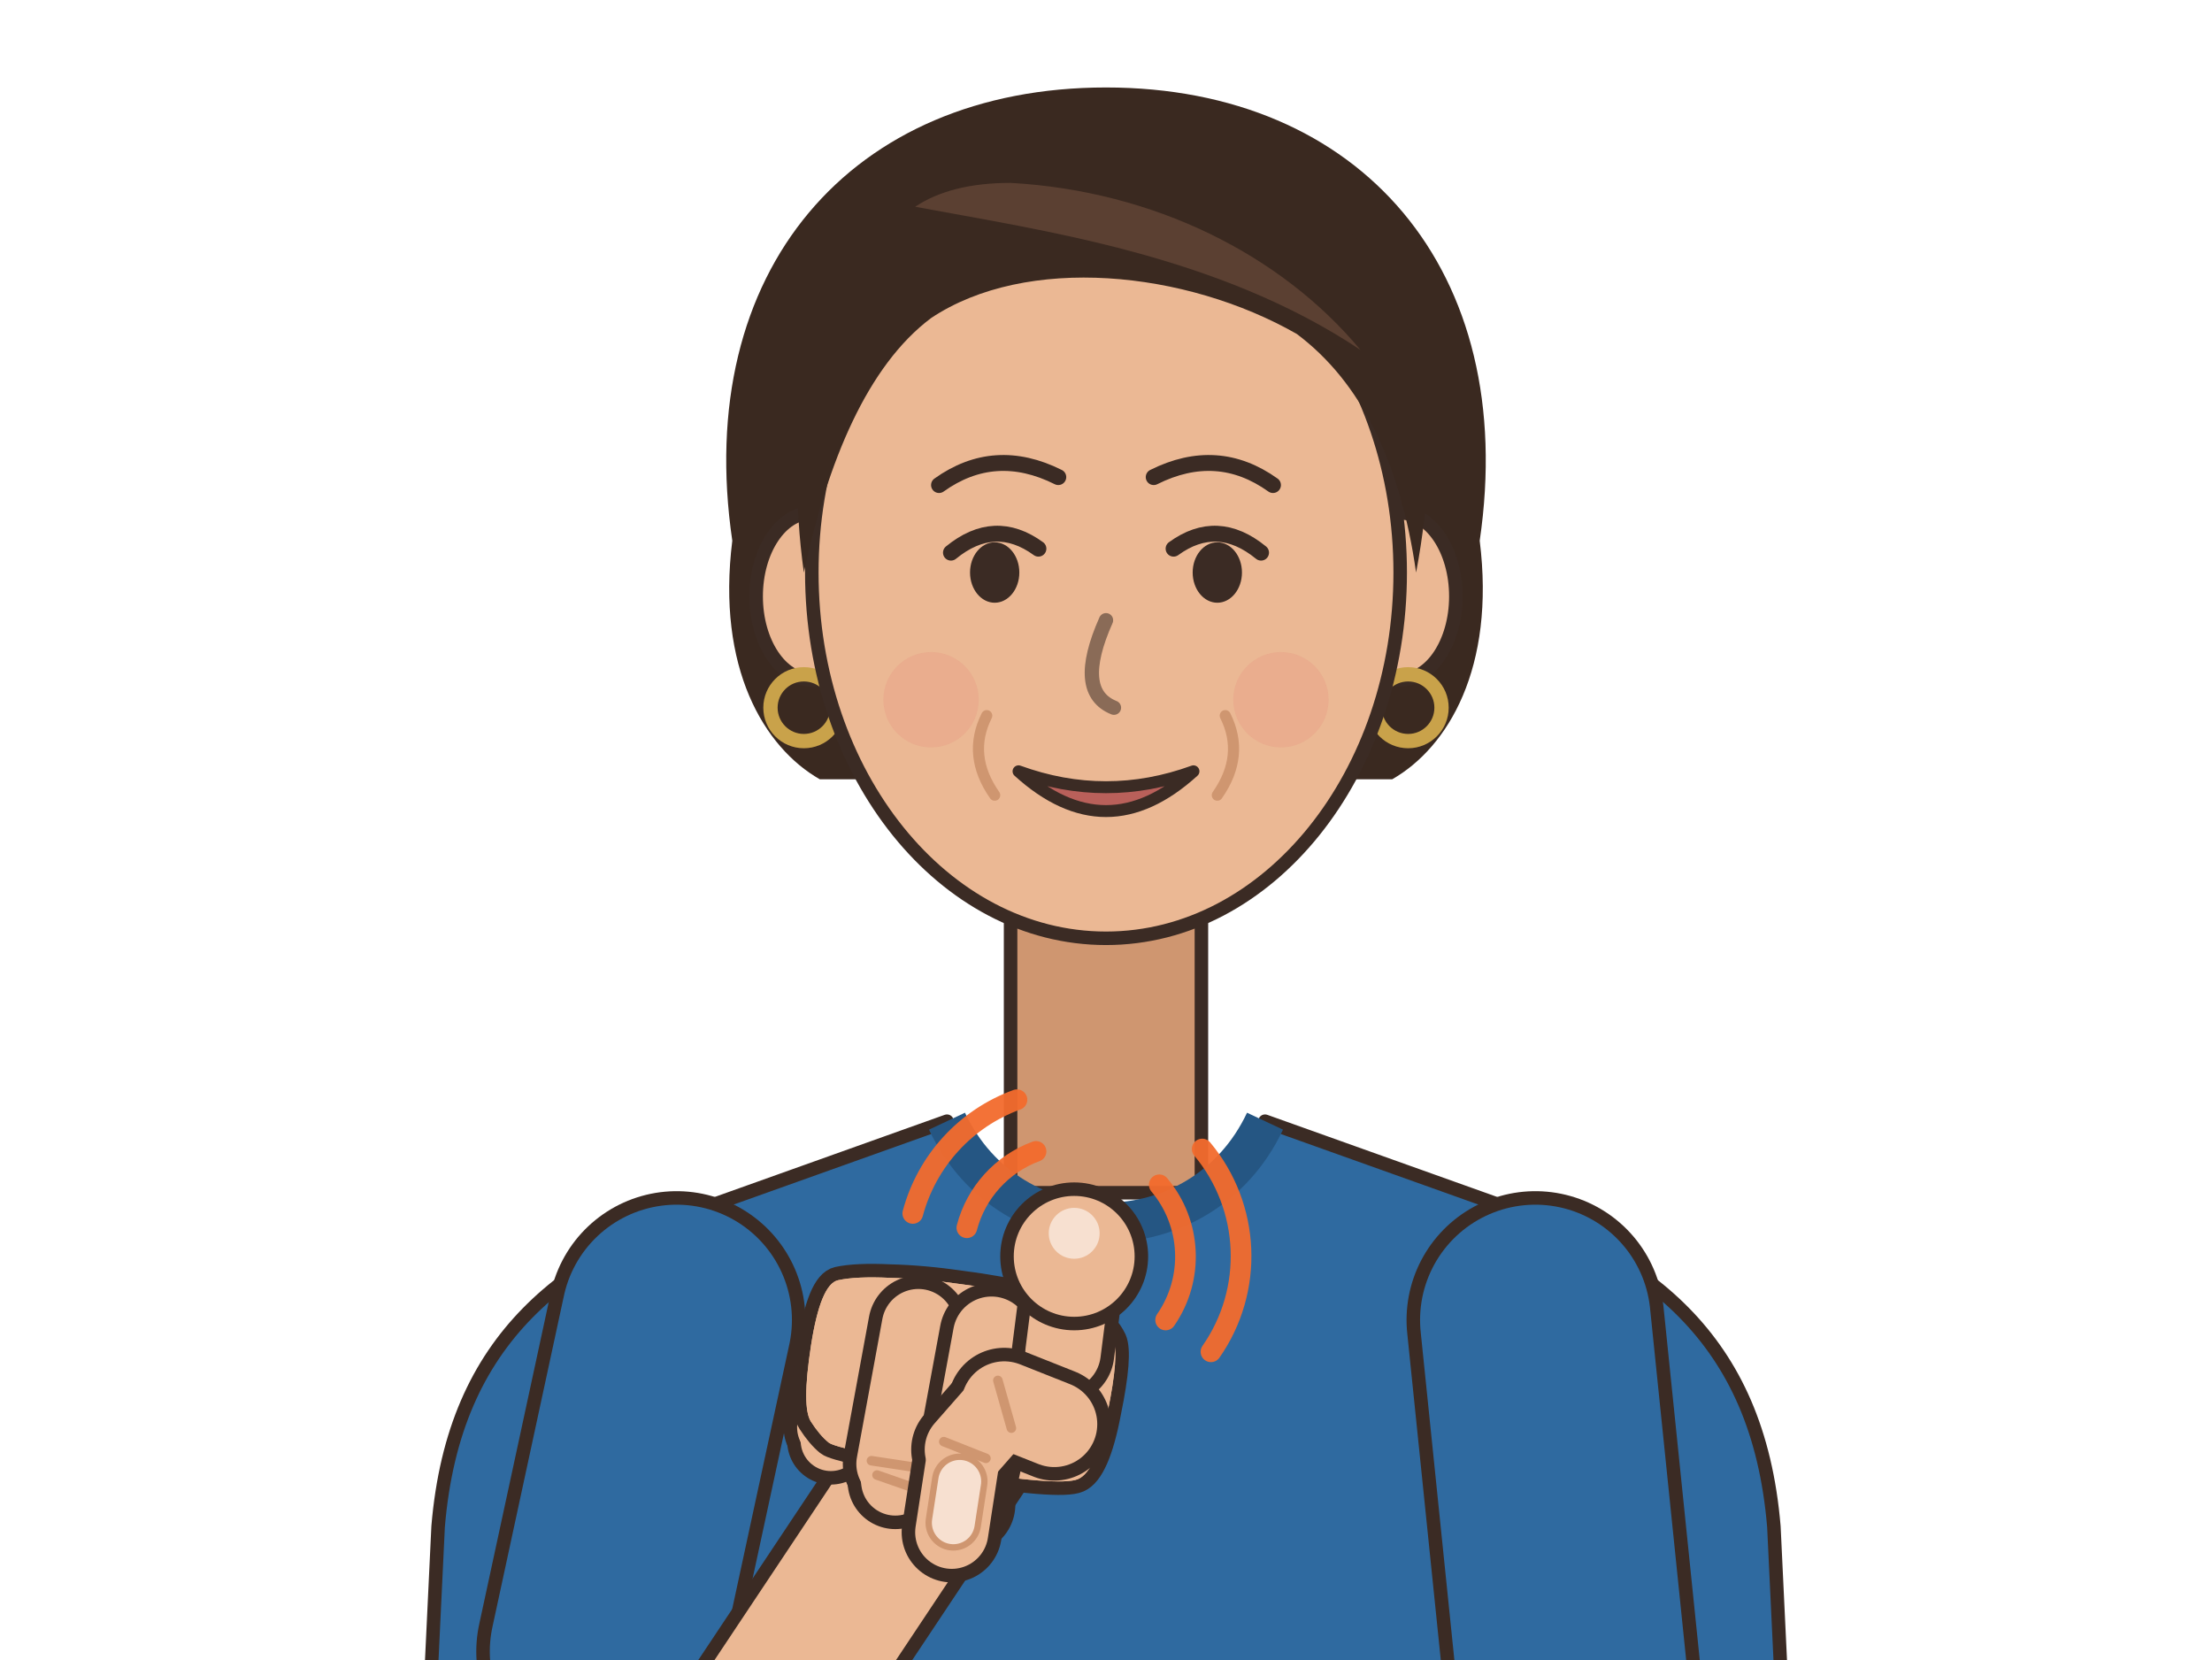
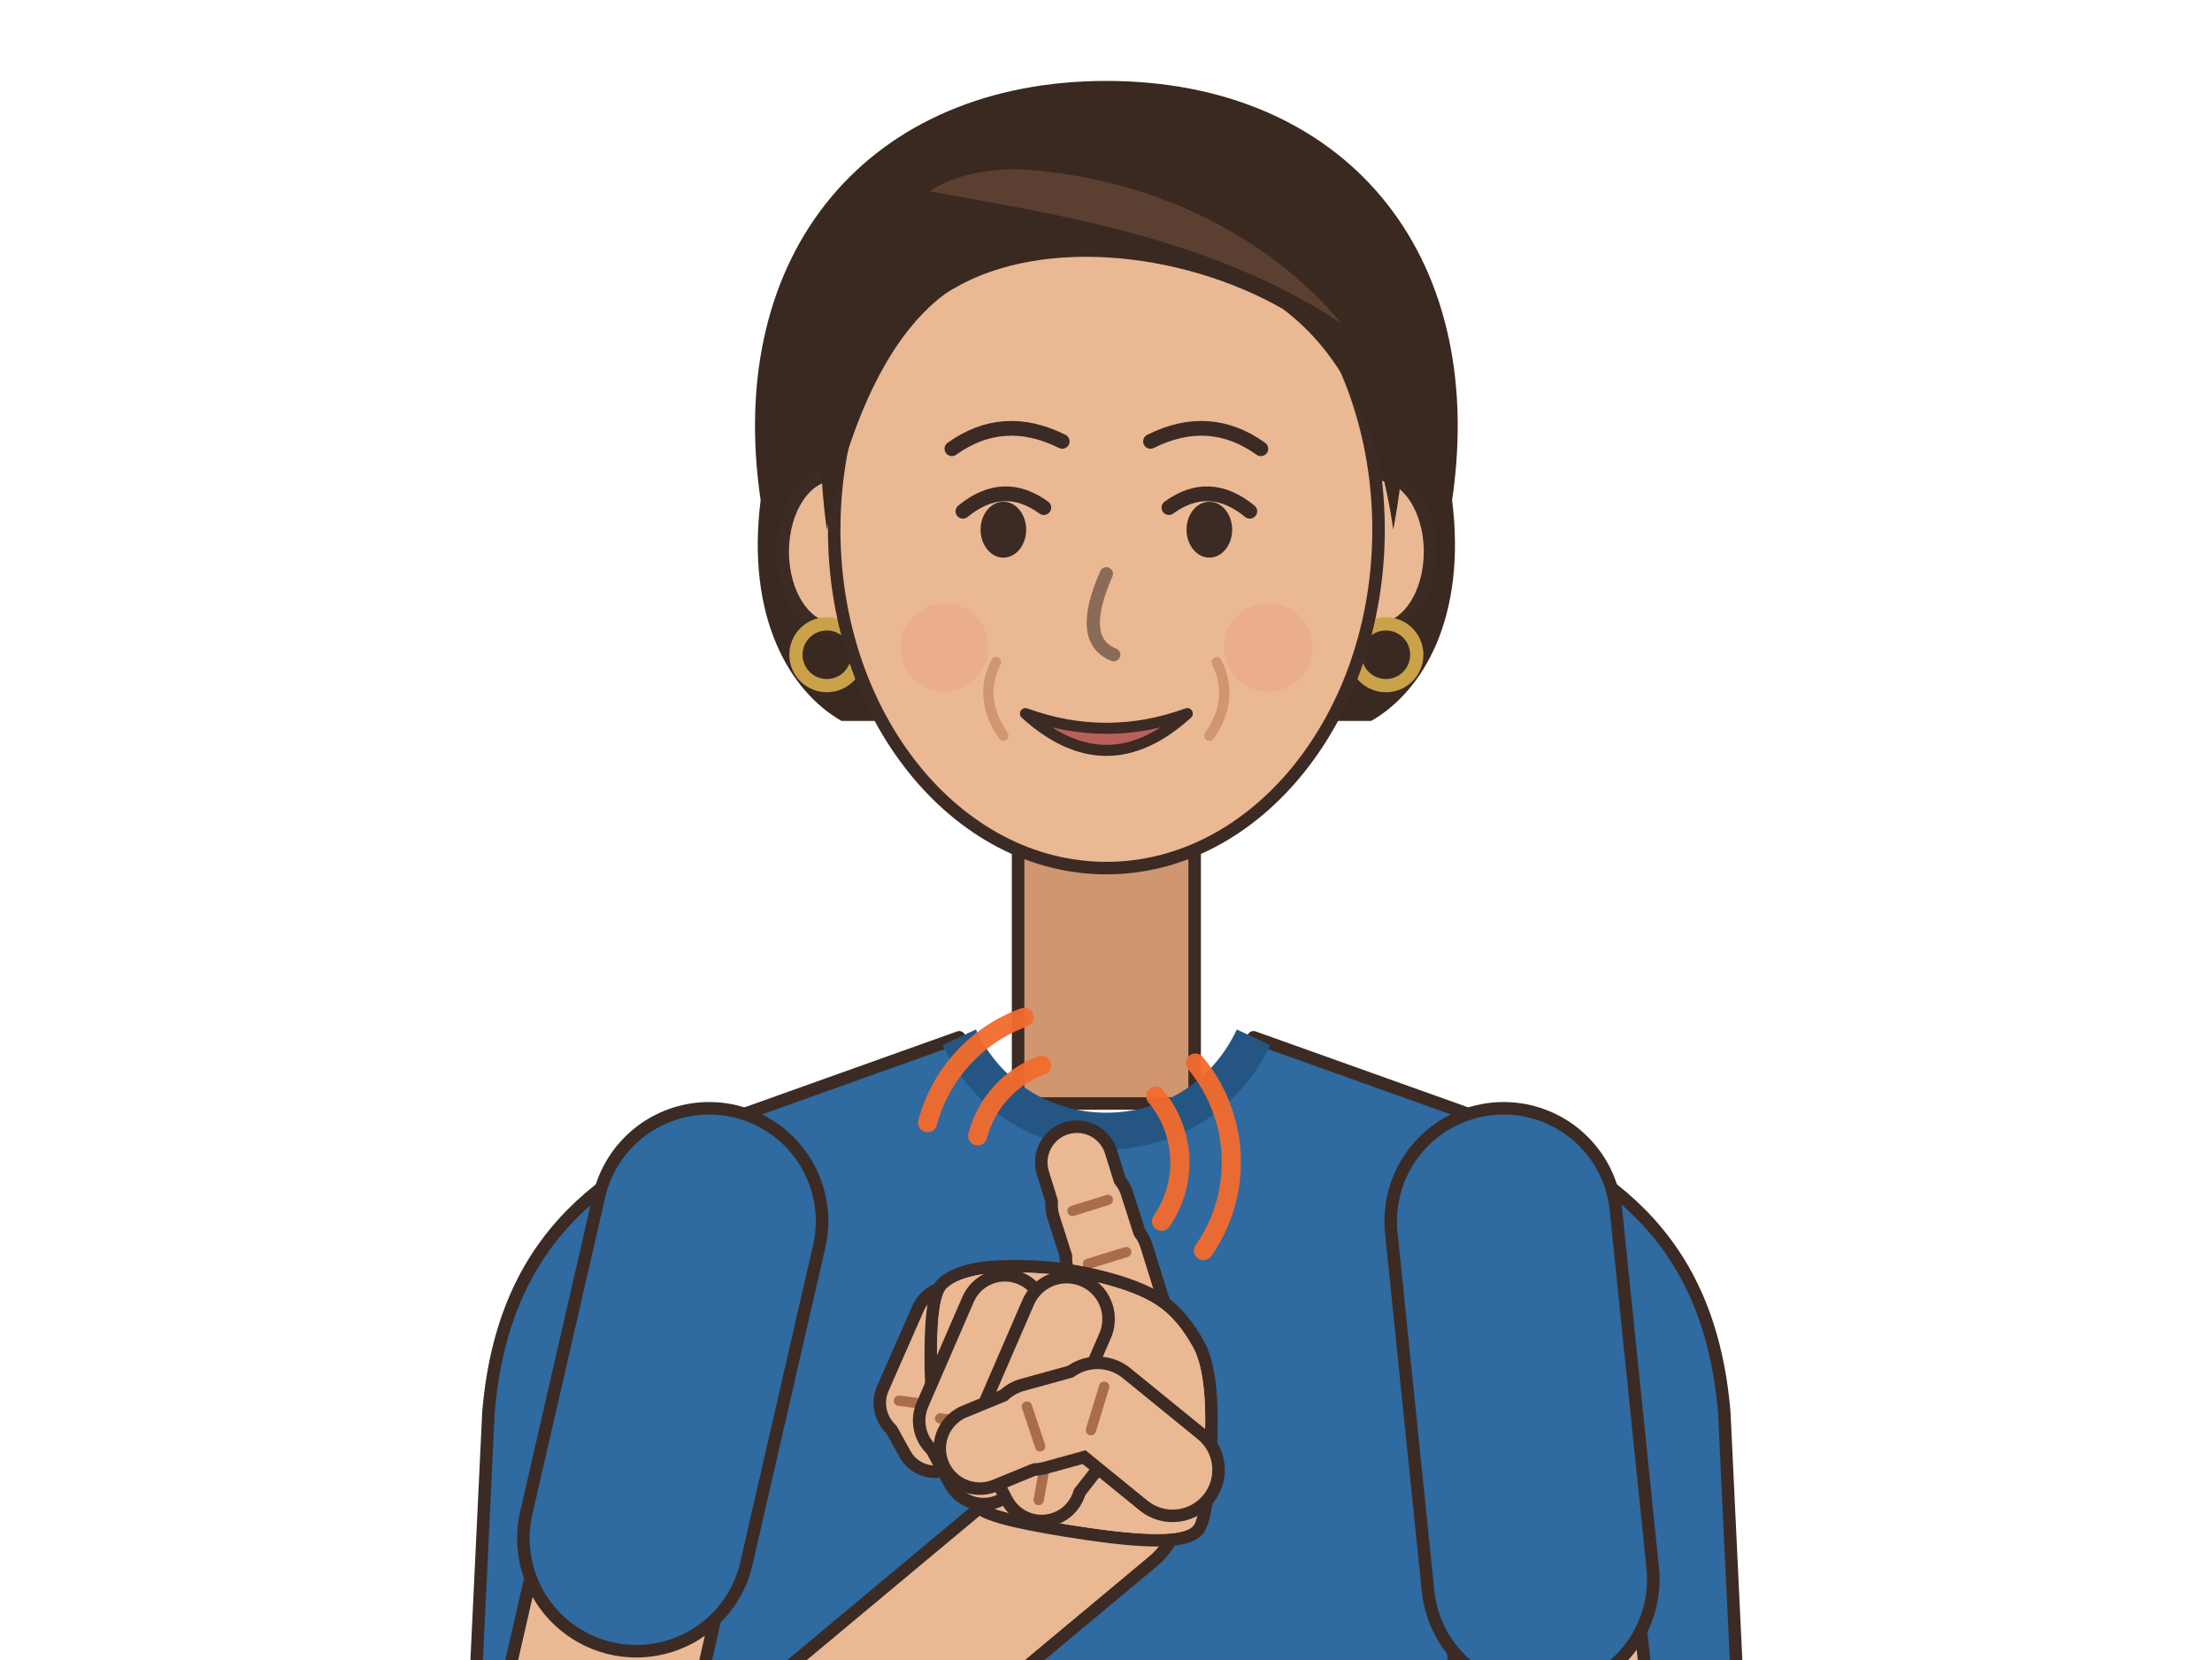
- <svg xmlns="http://www.w3.org/2000/svg" viewBox="60.9 26 278.2 208.7" role="img" aria-label="Sinal de você em Libras">
+ <svg xmlns="http://www.w3.org/2000/svg" viewBox="49.6 26 300.7 225.6" role="img" aria-label="Sinal de você em Libras">
  <defs>
    <marker id="voce-tip" viewBox="0 0 10 10" refX="6" refY="5" markerWidth="3.6" markerHeight="3.6" orient="auto-start-reverse">
      <path d="M0 0L10 5L0 10Z" fill="#f26b2d" />
    </marker>
-     <path id="voce-right-up" d="M146 192L124.6 291.2" />
-     <path id="voce-right-fo" d="M124.6 291.2L181.2 206.2" />
-     <path id="voce-right-sl" d="M146 192L137 233.7" />
-     <path id="voce-h0-palm" d="M165.1 207.4Q166.2 208.3 180.3 210.7Q194.3 213 196.5 212Q198.8 211 200.2 203.6Q201.7 196.3 200.9 194.5Q200 192.6 198 191.5Q196.1 190.4 191.3 189.2Q186.5 188.1 181.8 187.5Q177 186.8 172.8 186.7Q168.6 186.5 166.3 187Q164.1 187.5 162.9 195.2Q161.7 203 162.9 204.8Q164 206.5 165.1 207.4Z" />
-     <path id="voce-h0-crease" d="M173.3 194.3L182.3 198.3L186.8 202.2L186.8 205.1" />
-     <path id="voce-h0-pinky-s0" d="M167.7 192.3L165.2 205.5" />
-     <path id="voce-h0-pinky-s1" d="M165.2 205.5L165.4 207.2" />
-     <path id="voce-h0-pinky-s2" d="M165.4 207.2L166.8 200.8" />
-     <path id="voce-h0-pinky-c0" d="M162.9 205.2L167.5 205.9" />
-     <path id="voce-h0-pinky-c1" d="M167.5 207.9L163.4 206.5" />
-     <path id="voce-h0-ring-s0" d="M176.4 192.7L173.2 210.1" />
-     <path id="voce-h0-ring-s1" d="M173.2 210.1L173.5 212.3" />
-     <path id="voce-h0-ring-s2" d="M173.5 212.3L175 205" />
-     <path id="voce-h0-ring-c0" d="M170.5 209.7L175.8 210.5" />
-     <path id="voce-h0-ring-c1" d="M175.8 213.1L171.2 211.5" />
-     <path id="voce-h0-middle-s0" d="M185.6 193.9L182.1 212.9" />
-     <path id="voce-h0-middle-s1" d="M182.1 212.9L182.4 215.2" />
-     <path id="voce-h0-middle-s2" d="M182.4 215.2L184.1 207.4" />
-     <path id="voce-h0-middle-c0" d="M179.3 212.4L184.9 213.3" />
-     <path id="voce-h0-middle-c1" d="M184.8 216L180 214.3" />
-     <path id="voce-h0-index-s0" d="M194.6 196.1L195.3 190.6" />
-     <path id="voce-h0-index-s1" d="M195.3 190.6L195.7 186.9" />
-     <path id="voce-h0-index-s2" d="M195.7 186.9L196 184" />
-     <path id="voce-h0-index-c0" d="M198 190.9L192.5 190.3" />
-     <path id="voce-h0-index-c1" d="M198.2 187.2L193.2 186.7" />
-     <path id="voce-h0-thumb-s0" d="M193.5 205.1L187.2 202.6" />
-     <path id="voce-h0-thumb-s1" d="M187.2 202.6L182.2 208.3" />
-     <path id="voce-h0-thumb-s2" d="M182.2 208.3L180.6 218.7" />
-     <path id="voce-h0-thumb-c0" d="M186.4 199.6L188.1 205.6" />
-     <path id="voce-h0-thumb-c1" d="M179.6 207.3L184.9 209.4" />
-     <path id="voce-h0-thumb-nail" d="M181.6 212.3L180.8 217.5" />
+     <path id="voce-right-up" d="M146 192L122.5 294.7" />
+     <path id="voce-right-fo" d="M122.5 294.7L199.7 230.3" />
+     <path id="voce-right-sl" d="M146 192L136.1 235.1" />
+     <path id="voce-h0-palm" d="M183.1 230.2Q184.7 231.8 197.8 233.7Q210.9 235.6 212 233.1Q213.1 230.7 213.4 221.5Q213.7 212.4 211.7 209Q209.8 205.6 207.4 203.8Q205 202 200.3 200.7Q195.6 199.4 191.2 199.1Q186.9 198.8 183.3 199.2Q179.8 199.7 178.3 201.1Q176.8 202.5 177 212.4Q177.2 222.2 179.4 225.5Q181.6 228.7 183.1 230.2Z" />
+     <path id="voce-h0-crease" d="M184.9 208.6L195 214.6L201.5 221.4L203.5 226.9" />
+     <path id="voce-h0-pinky-s0" d="M178.9 205.8L174.1 216.7" />
+     <path id="voce-h0-pinky-s1" d="M174.1 216.7L176.7 221.4" />
+     <path id="voce-h0-pinky-s2" d="M176.7 221.4L180 217.1" />
+     <path id="voce-h0-pinky-c0" d="M171.8 216.4L176.5 217" />
+     <path id="voce-h0-pinky-c1" d="M176.5 223.6L176.8 219.3" />
+     <path id="voce-h0-ring-s0" d="M186.2 204.8L180 219.1" />
+     <path id="voce-h0-ring-s1" d="M180 219.1L183.3 225.3" />
+     <path id="voce-h0-ring-s2" d="M183.3 225.3L187 220.4" />
+     <path id="voce-h0-ring-c0" d="M177.4 218.8L182.6 219.5" />
+     <path id="voce-h0-ring-c1" d="M182.9 227.7L183.7 222.9" />
+     <path id="voce-h0-middle-s0" d="M194.6 205.3L187.8 221" />
+     <path id="voce-h0-middle-s1" d="M187.8 221L191.2 227.4" />
+     <path id="voce-h0-middle-s2" d="M191.2 227.4L195.2 222.3" />
+     <path id="voce-h0-middle-c0" d="M185 220.6L190.6 221.4" />
+     <path id="voce-h0-middle-c1" d="M190.8 229.9L191.7 224.9" />
+     <path id="voce-h0-index-s0" d="M203.5 207.9L200.1 197" />
+     <path id="voce-h0-index-s1" d="M200.1 197L197.8 189.8" />
+     <path id="voce-h0-index-s2" d="M197.8 189.8L196 184" />
+     <path id="voce-h0-index-c0" d="M202.7 196.2L197.5 197.8" />
+     <path id="voce-h0-index-c1" d="M200.2 189.1L195.4 190.6" />
+     <path id="voce-h0-thumb-s0" d="M209 225.8L198.8 217.5" />
+     <path id="voce-h0-thumb-s1" d="M198.8 217.5L190.1 219.9" />
+     <path id="voce-h0-thumb-s2" d="M190.1 219.9L182.8 222.9" />
+     <path id="voce-h0-thumb-c0" d="M199.7 214.5L197.9 220.4" />
+     <path id="voce-h0-thumb-c1" d="M189.2 217.2L191 222.6" />
  </defs>
  <g id="body">
    <path d="M153 94C148 60 168 37 200 37C232 37 252 60 247 94C249 110 243 120 236 124L164 124C157 120 151 110 153 94Z" fill="#3a2920" />
    <ellipse cx="163" cy="101" rx="7" ry="10.5" fill="#ebb894" stroke="#3b2b24" stroke-width="1.7" />
    <ellipse cx="237" cy="101" rx="7" ry="10.5" fill="#ebb894" stroke="#3b2b24" stroke-width="1.7" />
    <circle cx="162" cy="115" r="4.2" fill="none" stroke="#c9a24a" stroke-width="1.8" />
    <circle cx="238" cy="115" r="4.2" fill="none" stroke="#c9a24a" stroke-width="1.8" />
    <path d="M188 128V176H212V128Z" fill="#cf9670" stroke="#3b2b24" stroke-width="1.7" />
    <path d="M112 302L116 218C118 194 132 184 152 177L180 167C188 184 212 184 220 167L248 177C268 184 282 194 284 218L288 302Z" fill="#2f6aa0" stroke="#3b2b24" stroke-width="1.7" stroke-linejoin="round" />
    <path d="M180 167C188 184 212 184 220 167" fill="none" stroke="#255683" stroke-width="5" />
    <ellipse cx="200" cy="98" rx="37" ry="46" fill="#ebb894" stroke="#3b2b24" stroke-width="1.7" />
    <path d="M162 98C157 62 176 45 202 45C228 45 246 61 239 98C237 84 232 74 224 68C210 60 190 58 178 66C170 72 165 84 162 98Z" fill="#3a2920" />
    <path d="M176 52C192 55 214 58 232 70C222 58 206 50 188 49C183 49 179 50 176 52Z" fill="#5b4032" />
    <circle cx="178" cy="114" r="6" fill="#e58f7c" opacity=".28" />
    <circle cx="222" cy="114" r="6" fill="#e58f7c" opacity=".28" />
    <path d="M179 87Q186 82 194 86M206 86Q214 82 221 87" fill="none" stroke="#3b2b24" stroke-width="2" stroke-linecap="round" />
    <ellipse cx="186" cy="98" rx="3.1" ry="3.8" fill="#3b2b24" />
    <ellipse cx="214" cy="98" rx="3.1" ry="3.8" fill="#3b2b24" />
    <path d="M180.5 95.5Q186 91 191.5 95M208.5 95Q214 91 219.5 95.5" fill="none" stroke="#3b2b24" stroke-width="2" stroke-linecap="round" />
    <path d="M200 104Q196 113 201 115" fill="none" stroke="#3b2b24" stroke-width="1.8" stroke-linecap="round" opacity=".55" />
    <path d="M185 116Q182.5 121 186 126M215 116Q217.5 121 214 126" fill="none" stroke="#cf9670" stroke-width="1.4" stroke-linecap="round" />
    <path d="M189 123Q200 133 211 123Q200 127 189 123Z" fill="#b9605a" stroke="#3b2b24" stroke-width="1.5" stroke-linejoin="round" />
  </g>
  <g fill="none" stroke-linecap="round">
    <path d="M254 192L266 308" stroke="#3b2b24" stroke-width="27.4" />
    <path d="M266 308L270 410" stroke="#3b2b24" stroke-width="23.4" />
    <path d="M254 192L266 308" stroke="#ebb894" stroke-width="24" />
    <path d="M266 308L270 410" stroke="#ebb894" stroke-width="20" />
    <path d="M254 192L259 240.7" stroke="#3b2b24" stroke-width="32.4" />
    <path d="M254 192L259 240.7" stroke="#2f6aa0" stroke-width="29" />
  </g>
  <g fill="none" stroke-linecap="round" stroke-linejoin="round">
    <use href="#voce-right-up" stroke="#3b2b24" stroke-width="27.4" />
    <use href="#voce-right-up" stroke="#ebb894" stroke-width="24" />
    <use href="#voce-right-sl" stroke="#3b2b24" stroke-width="32.4" />
    <use href="#voce-right-sl" stroke="#2f6aa0" stroke-width="29" />
    <use href="#voce-right-fo" stroke="#3b2b24" stroke-width="22.4" />
    <use href="#voce-right-fo" stroke="#ebb894" stroke-width="19" />
  </g>
  <g fill="none" stroke-linecap="round" stroke-linejoin="round">
    <use href="#voce-h0-pinky-s0" stroke="#3b2b24" stroke-width="11.5" visibility="visible" />
    <use href="#voce-h0-pinky-s1" stroke="#3b2b24" stroke-width="11" visibility="visible" />
    <use href="#voce-h0-pinky-s2" stroke="#3b2b24" stroke-width="10.3" visibility="visible" />
    <use href="#voce-h0-pinky-s0" stroke="#ebb894" stroke-width="8.1" visibility="visible" />
    <use href="#voce-h0-pinky-s1" stroke="#ebb894" stroke-width="7.6" visibility="visible" />
    <use href="#voce-h0-pinky-s2" stroke="#ebb894" stroke-width="6.9" visibility="visible" />
-     <use href="#voce-h0-pinky-c0" stroke="#cf9670" stroke-width="1.2" visibility="visible" />
-     <use href="#voce-h0-pinky-c1" stroke="#cf9670" stroke-width="1.2" visibility="visible" />
+     <use href="#voce-h0-pinky-c0" stroke="#a96c4c" stroke-width="1.4" visibility="visible" />
+     <use href="#voce-h0-pinky-c1" stroke="#a96c4c" stroke-width="1.4" visibility="visible" />
+     <use href="#voce-h0-index-s0" stroke="#3b2b24" stroke-width="12.9" visibility="visible" />
+     <use href="#voce-h0-index-s1" stroke="#3b2b24" stroke-width="12.2" visibility="visible" />
+     <use href="#voce-h0-index-s2" stroke="#3b2b24" stroke-width="11.4" visibility="visible" />
+     <use href="#voce-h0-index-s0" stroke="#ebb894" stroke-width="9.5" visibility="visible" />
+     <use href="#voce-h0-index-s1" stroke="#ebb894" stroke-width="8.8" visibility="visible" />
+     <use href="#voce-h0-index-s2" stroke="#ebb894" stroke-width="8" visibility="visible" />
+     <use href="#voce-h0-index-c0" stroke="#a96c4c" stroke-width="1.4" visibility="visible" />
+     <use href="#voce-h0-index-c1" stroke="#a96c4c" stroke-width="1.4" visibility="visible" />
    <use href="#voce-h0-palm" fill="#ebb894" stroke="#3b2b24" stroke-width="3.4" paint-order="stroke" />
    <use href="#voce-h0-palm" fill="#ebb894" />
-     <use href="#voce-h0-crease" stroke="#cf9670" stroke-width="1.6" visibility="hidden" />
+     <use href="#voce-h0-crease" stroke="#cf9670" stroke-width="1.6" visibility="visible" />
    <use href="#voce-h0-ring-s0" stroke="#3b2b24" stroke-width="12.6" visibility="visible" />
    <use href="#voce-h0-ring-s1" stroke="#3b2b24" stroke-width="12" visibility="visible" />
    <use href="#voce-h0-ring-s2" stroke="#3b2b24" stroke-width="11.3" visibility="visible" />
    <use href="#voce-h0-ring-s0" stroke="#ebb894" stroke-width="9.2" visibility="visible" />
    <use href="#voce-h0-ring-s1" stroke="#ebb894" stroke-width="8.6" visibility="visible" />
    <use href="#voce-h0-ring-s2" stroke="#ebb894" stroke-width="7.9" visibility="visible" />
-     <use href="#voce-h0-ring-c0" stroke="#cf9670" stroke-width="1.2" visibility="visible" />
-     <use href="#voce-h0-ring-c1" stroke="#cf9670" stroke-width="1.2" visibility="visible" />
+     <use href="#voce-h0-ring-c0" stroke="#a96c4c" stroke-width="1.4" visibility="visible" />
+     <use href="#voce-h0-ring-c1" stroke="#a96c4c" stroke-width="1.4" visibility="visible" />
    <use href="#voce-h0-middle-s0" stroke="#3b2b24" stroke-width="13.1" visibility="visible" />
    <use href="#voce-h0-middle-s1" stroke="#3b2b24" stroke-width="12.4" visibility="visible" />
    <use href="#voce-h0-middle-s2" stroke="#3b2b24" stroke-width="11.6" visibility="visible" />
    <use href="#voce-h0-middle-s0" stroke="#ebb894" stroke-width="9.7" visibility="visible" />
    <use href="#voce-h0-middle-s1" stroke="#ebb894" stroke-width="9" visibility="visible" />
    <use href="#voce-h0-middle-s2" stroke="#ebb894" stroke-width="8.2" visibility="visible" />
-     <use href="#voce-h0-middle-c0" stroke="#cf9670" stroke-width="1.2" visibility="visible" />
-     <use href="#voce-h0-middle-c1" stroke="#cf9670" stroke-width="1.2" visibility="visible" />
-     <use href="#voce-h0-index-s0" stroke="#3b2b24" stroke-width="12.9" visibility="visible" />
-     <use href="#voce-h0-index-s1" stroke="#3b2b24" stroke-width="12.2" visibility="visible" />
-     <use href="#voce-h0-index-s2" stroke="#3b2b24" stroke-width="11.4" visibility="visible" />
-     <use href="#voce-h0-index-s0" stroke="#ebb894" stroke-width="9.5" visibility="visible" />
-     <use href="#voce-h0-index-s1" stroke="#ebb894" stroke-width="8.8" visibility="visible" />
-     <use href="#voce-h0-index-s2" stroke="#ebb894" stroke-width="8" visibility="visible" />
-     <use href="#voce-h0-index-c0" stroke="#cf9670" stroke-width="1.2" visibility="visible" />
-     <use href="#voce-h0-index-c1" stroke="#cf9670" stroke-width="1.2" visibility="visible" />
+     <use href="#voce-h0-middle-c0" stroke="#a96c4c" stroke-width="1.4" visibility="visible" />
+     <use href="#voce-h0-middle-c1" stroke="#a96c4c" stroke-width="1.4" visibility="visible" />
    <use href="#voce-h0-thumb-s0" stroke="#3b2b24" stroke-width="14.2" visibility="visible" />
    <use href="#voce-h0-thumb-s1" stroke="#3b2b24" stroke-width="13.4" visibility="visible" />
    <use href="#voce-h0-thumb-s2" stroke="#3b2b24" stroke-width="12.6" visibility="visible" />
    <use href="#voce-h0-thumb-s0" stroke="#ebb894" stroke-width="10.8" visibility="visible" />
    <use href="#voce-h0-thumb-s1" stroke="#ebb894" stroke-width="10" visibility="visible" />
    <use href="#voce-h0-thumb-s2" stroke="#ebb894" stroke-width="9.2" visibility="visible" />
-     <use href="#voce-h0-thumb-c0" stroke="#cf9670" stroke-width="1.2" visibility="visible" />
-     <use href="#voce-h0-thumb-c1" stroke="#cf9670" stroke-width="1.2" visibility="visible" />
-     <use href="#voce-h0-thumb-nail" stroke="#cf9670" stroke-width="7" visibility="visible" />
-     <use href="#voce-h0-thumb-nail" stroke="#f7e0d0" stroke-width="5.4" visibility="visible" />
-     <g visibility="visible">
-       <circle cx="196" cy="184" r="9.3" fill="#3b2b24" />
-       <circle cx="196" cy="184" r="7.6" fill="#ebb894" />
-       <circle cx="196" cy="181.1" r="3.2" fill="#f7e0d0" />
-     </g>
+     <use href="#voce-h0-thumb-c0" stroke="#a96c4c" stroke-width="1.4" visibility="visible" />
+     <use href="#voce-h0-thumb-c1" stroke="#a96c4c" stroke-width="1.4" visibility="visible" />
  </g>
  <g opacity=".95">
    <path d="M 206.7 175 A 14 14 0 0 1 207.5 192" fill="none" stroke="#f26b2d" stroke-width="2.6" stroke-linecap="round" />
    <path d="M 182.5 180.4 A 14 14 0 0 1 191.2 170.8" fill="none" stroke="#f26b2d" stroke-width="2.6" stroke-linecap="round" />
    <path d="M 212.1 170.5 A 21 21 0 0 1 213.2 196" fill="none" stroke="#f26b2d" stroke-width="2.6" stroke-linecap="round" />
    <path d="M 175.7 178.6 A 21 21 0 0 1 188.8 164.3" fill="none" stroke="#f26b2d" stroke-width="2.6" stroke-linecap="round" />
  </g>
</svg>
